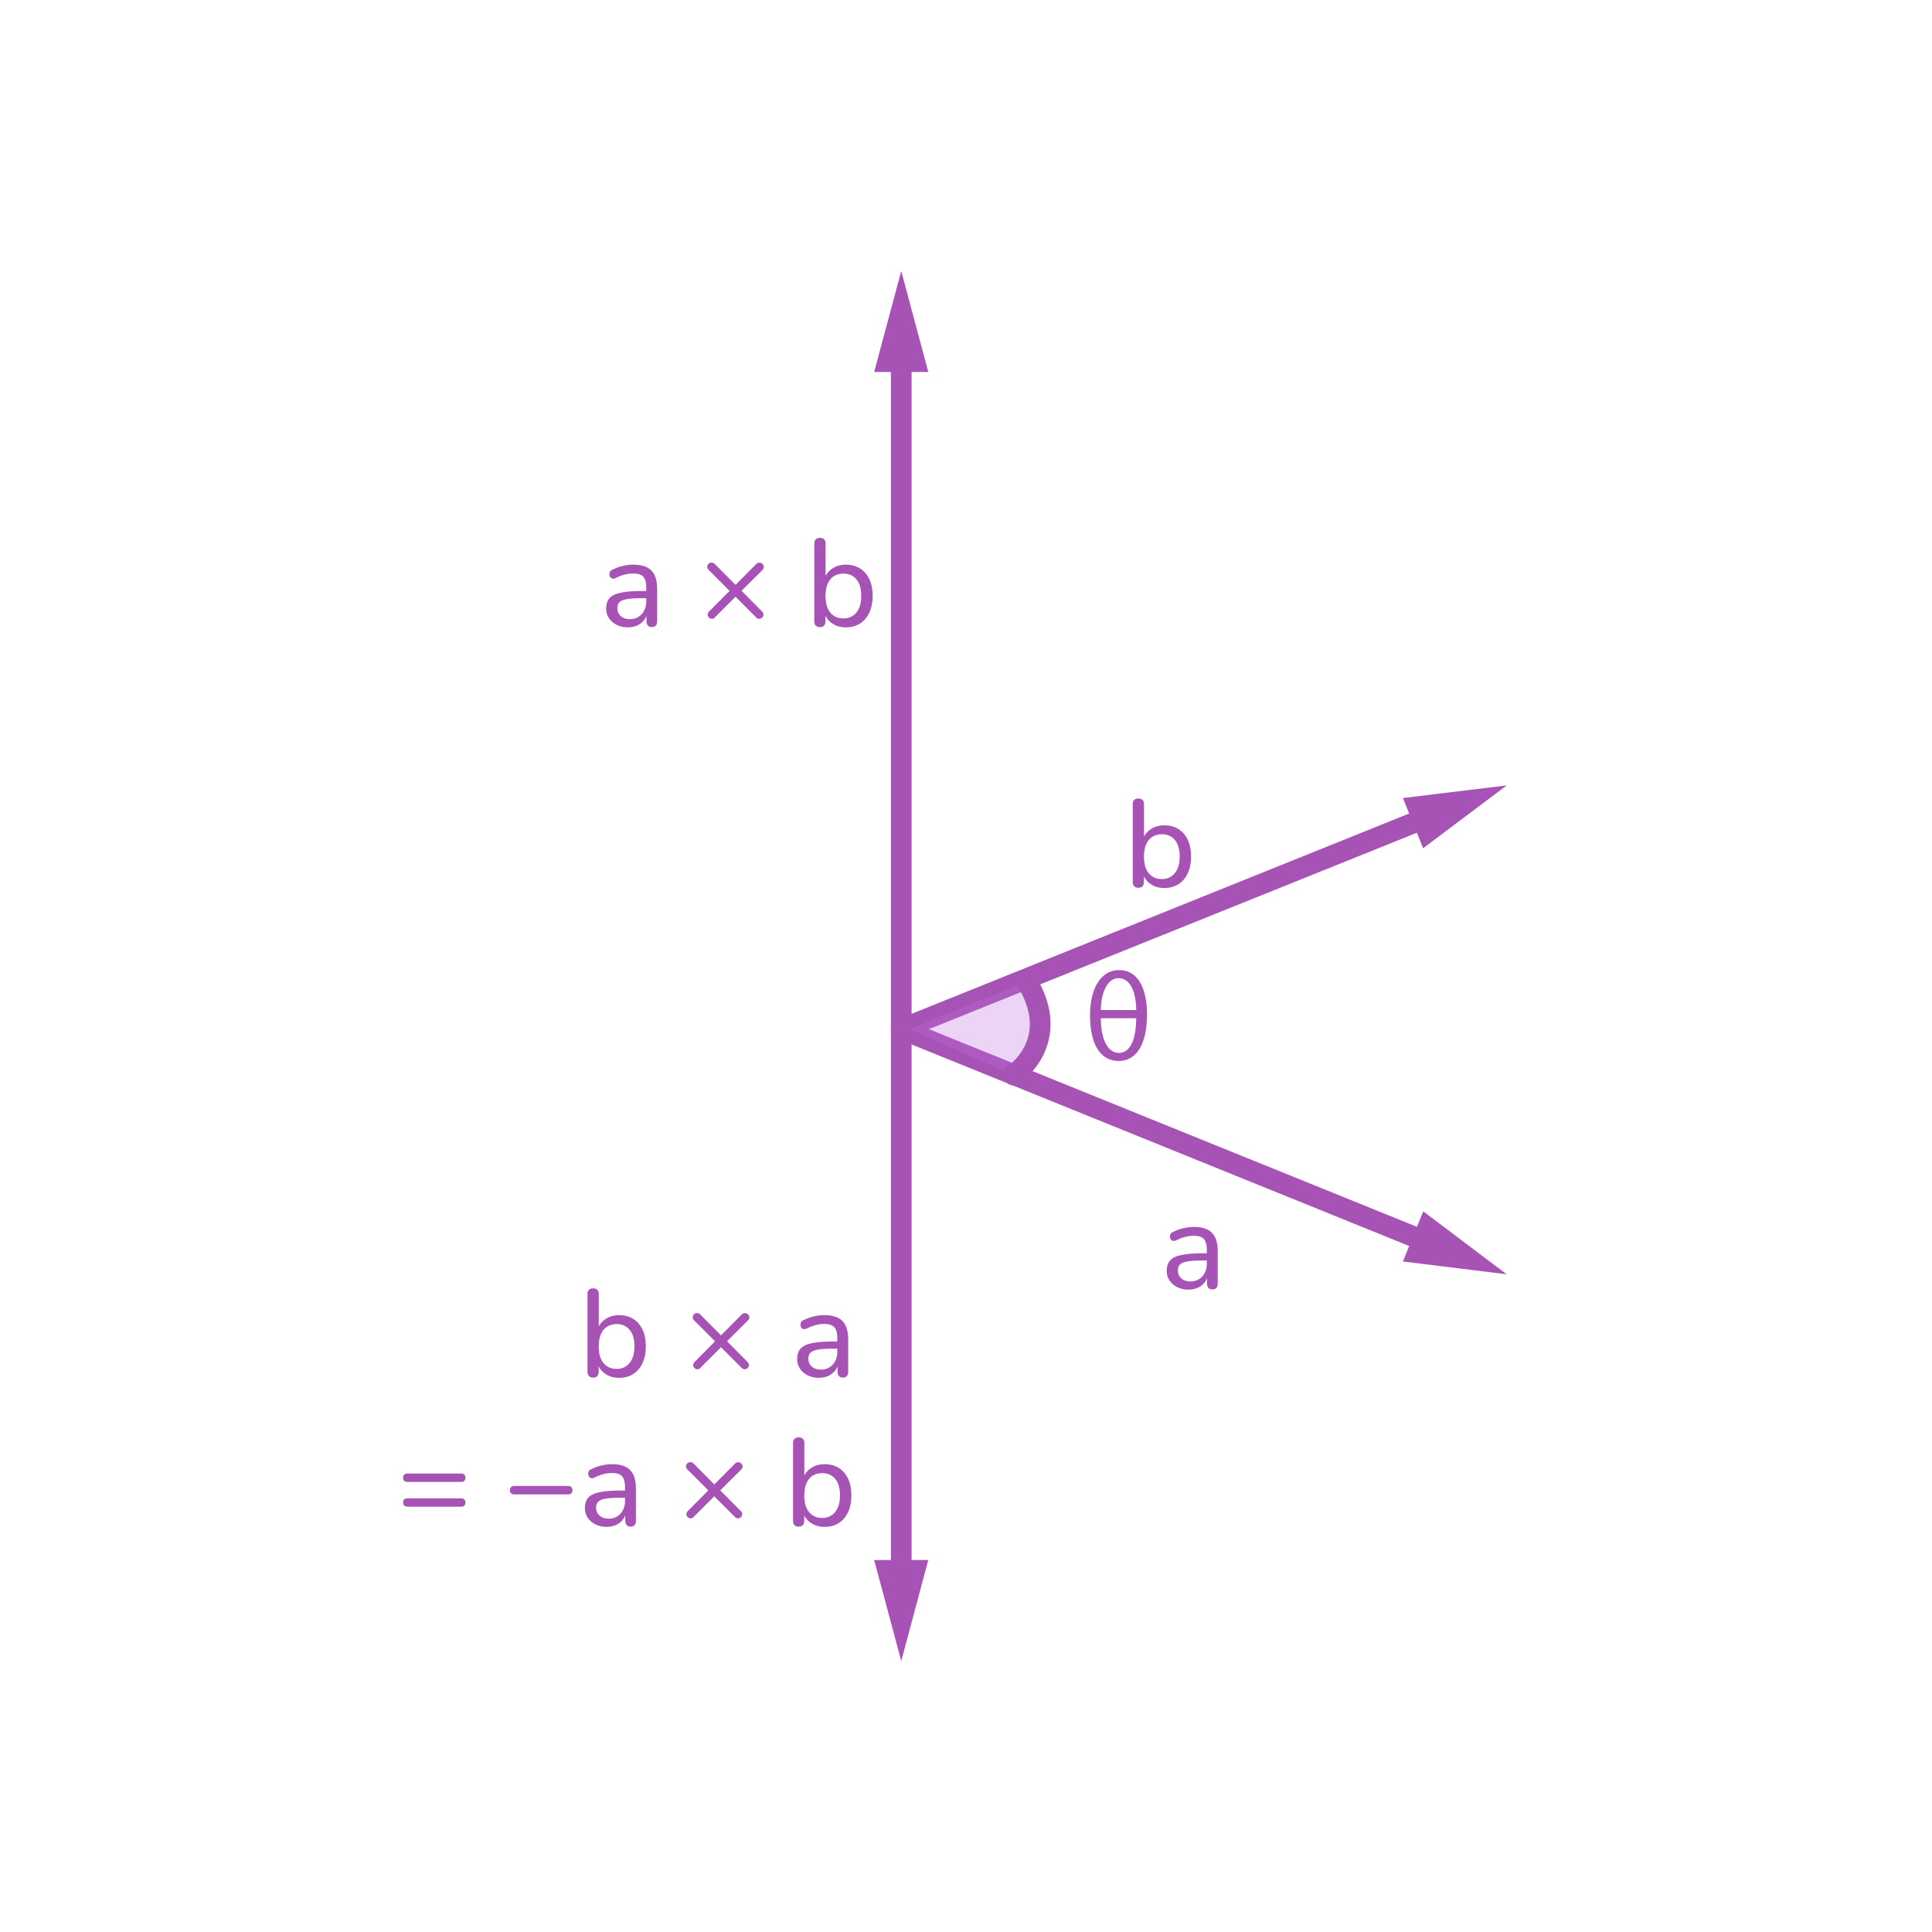
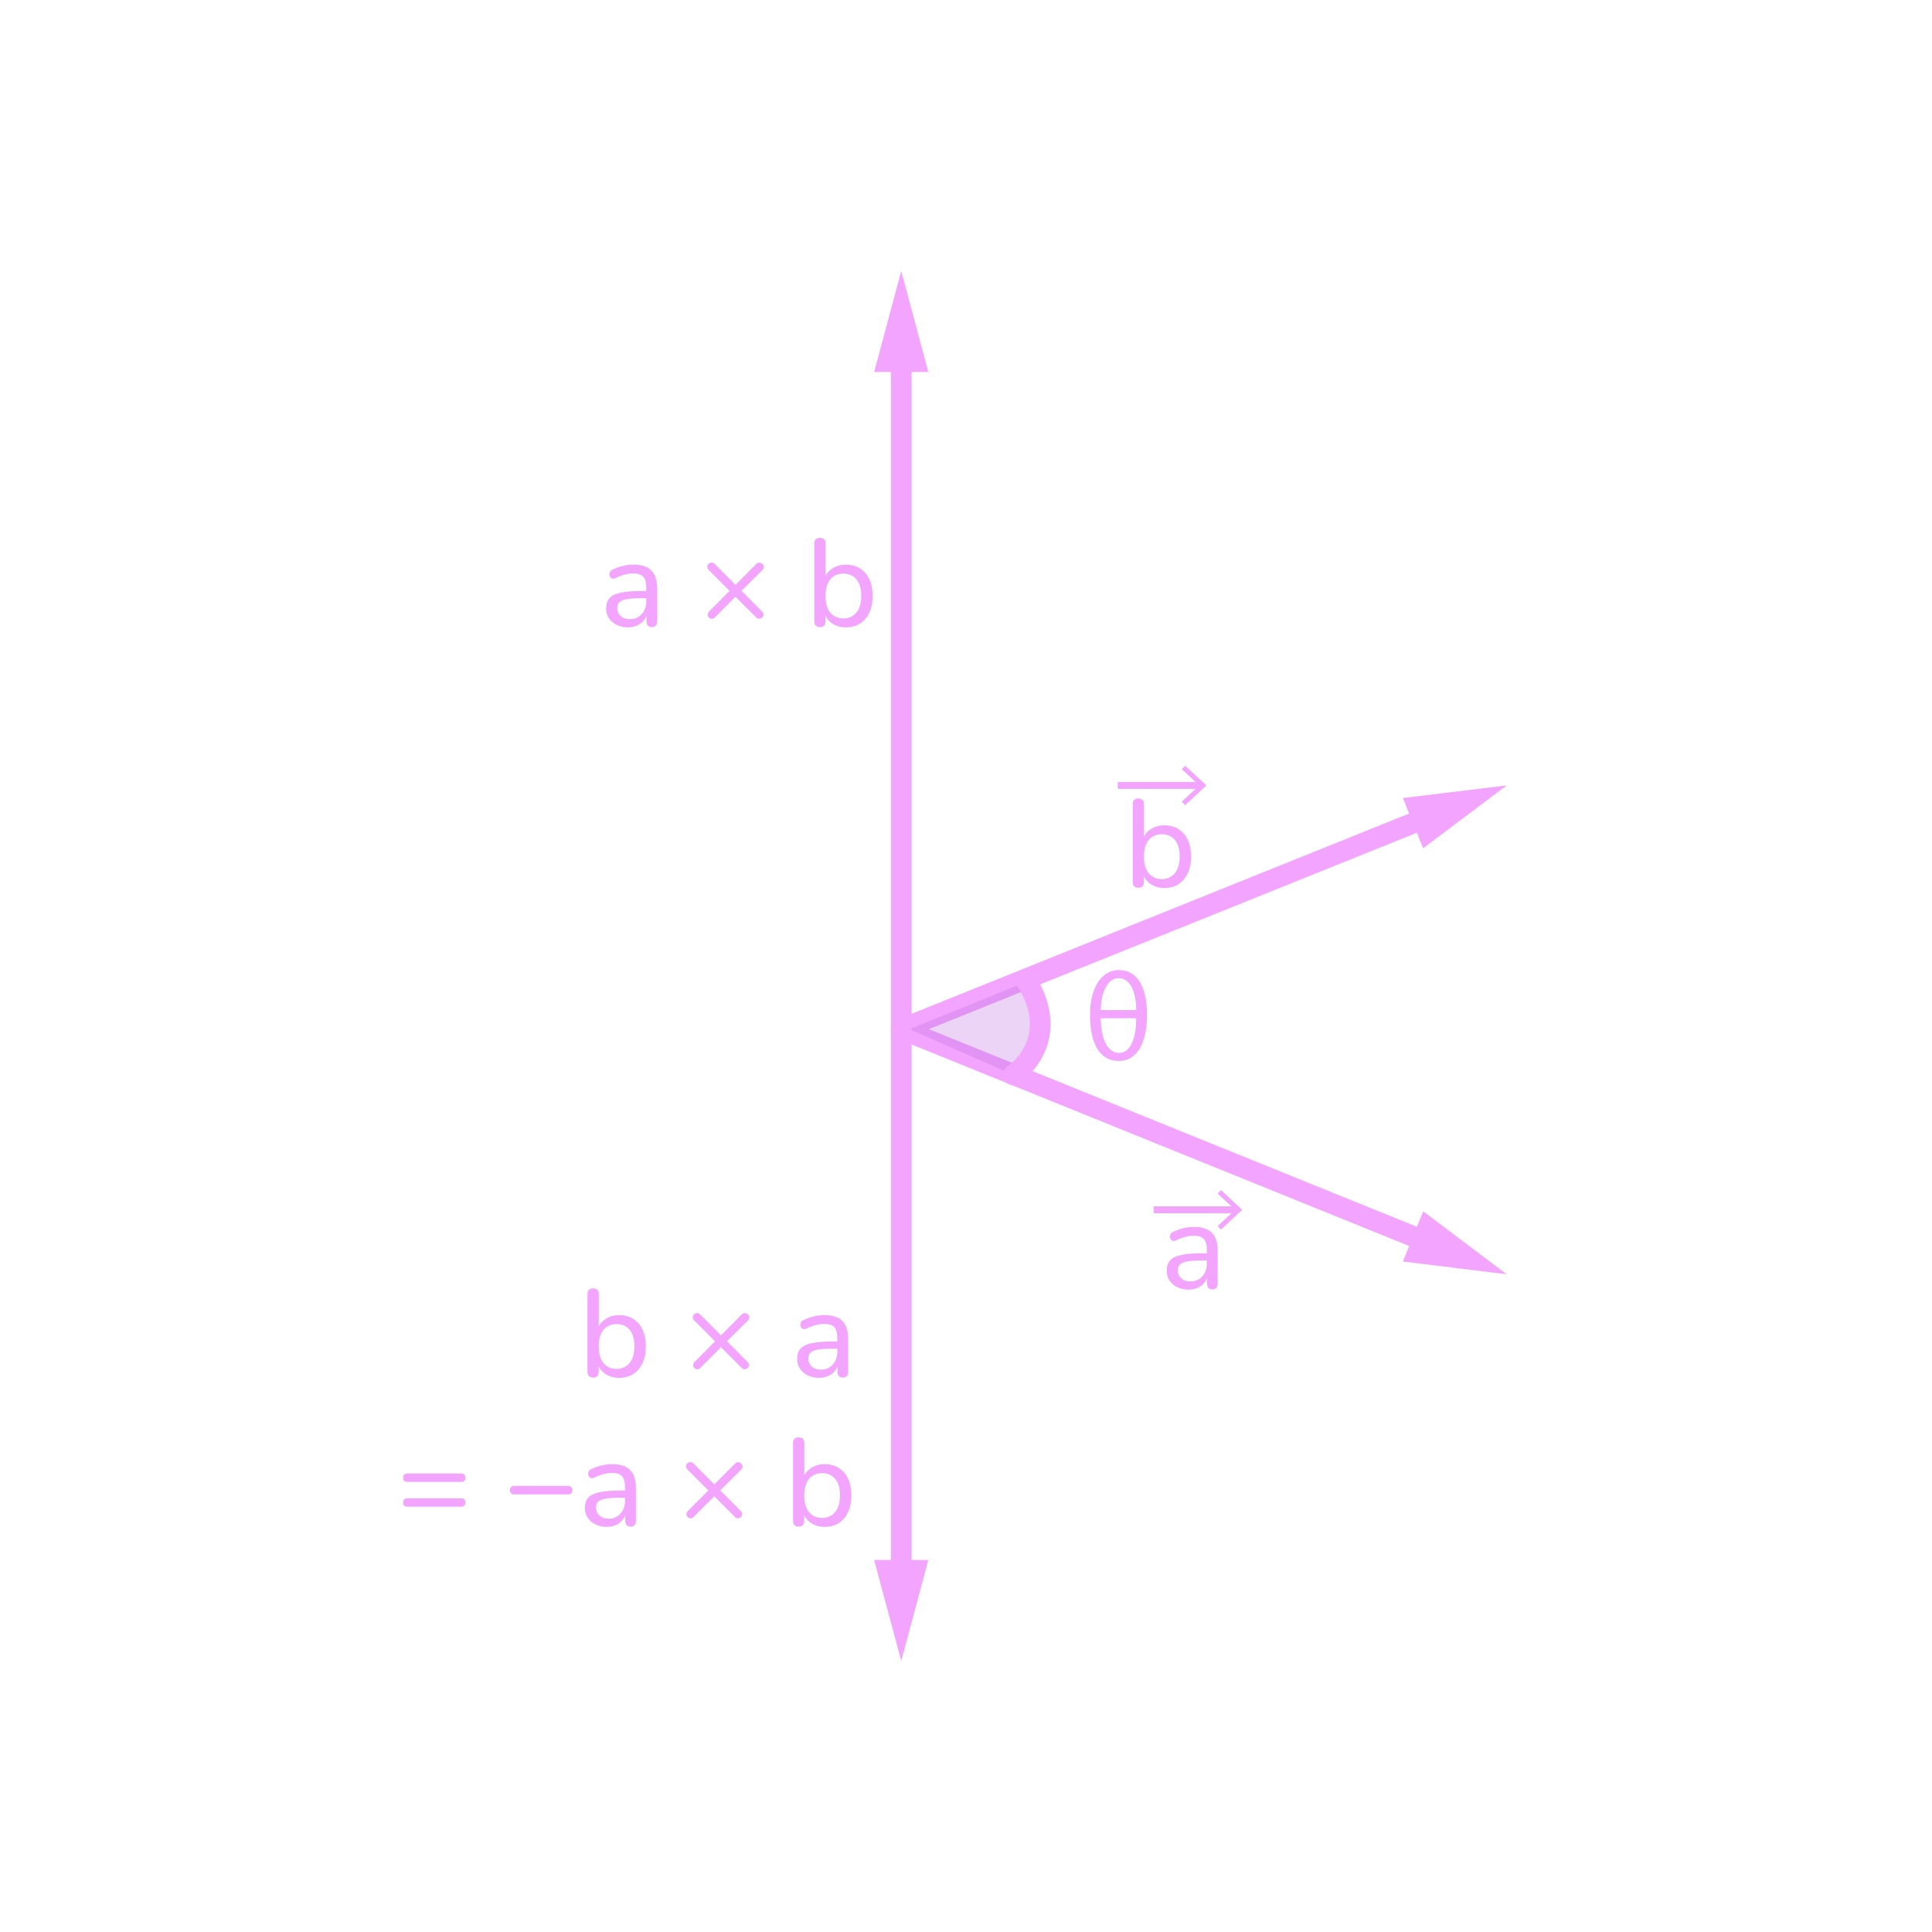
<svg xmlns="http://www.w3.org/2000/svg" id="Design" width="560" height="560" viewBox="0 0 560 560">
  <defs>
    <style>
      .cls-1 {
-         fill: #a753b5;
+         stroke-linecap: round;
+         stroke-width: 6px;
+       }
+ 
+       .cls-1, .cls-2 {
+         fill: none;
+         stroke: #f2a4ff;
+         stroke-miterlimit: 10;
      }

      .cls-2 {
-         fill: none;
-         stroke: #a753b5;
-         stroke-linecap: round;
-         stroke-miterlimit: 10;
-         stroke-width: 6px;
+         stroke-width: 2px;
      }

      .cls-3 {
+         fill: #f2a4ff;
+       }
+ 
+       .cls-4 {
        fill: #bb70de;
        opacity: .3;
      }
    </style>
  </defs>
  <g>
    <g>
      <g>
-         <line class="cls-2" x1="414.55" y1="360.39" x2="261.24" y2="298.3" />
-         <polygon class="cls-1" points="412.53 351.11 436.72 369.36 406.65 365.65 412.53 351.11" />
+         <g>
+           <line class="cls-1" x1="414.55" y1="360.39" x2="261.24" y2="298.3" />
+           <polygon class="cls-3" points="412.53 351.11 436.72 369.36 406.65 365.65 412.53 351.11" />
+         </g>
+         <g>
+           <line class="cls-1" x1="261.23" y1="298.3" x2="414.53" y2="236.59" />
+           <polygon class="cls-3" points="412.5 245.87 436.72 227.66 406.64 231.31 412.5 245.87" />
+         </g>
+         <path class="cls-4" d="M297.65,284.51l-34.03,13.79,30.12,13.28s15.15-11.23,3.91-27.06Z" />
+         <path class="cls-1" d="M293.74,311.58s14.47-9.53,3.91-27.06" />
      </g>
-       <g>
-         <line class="cls-2" x1="261.23" y1="298.3" x2="414.53" y2="236.59" />
-         <polygon class="cls-1" points="412.5 245.87 436.72 227.66 406.64 231.31 412.5 245.87" />
-       </g>
-       <path class="cls-3" d="M297.65,284.51l-34.03,13.79,30.12,13.28s15.15-11.23,3.91-27.06Z" />
-       <path class="cls-2" d="M293.74,311.58s14.47-9.53,3.91-27.06" />
+       <path class="cls-3" d="M315.95,294.14c0-7.34,2.99-12.96,8.42-12.96s8.1,5.22,8.1,12.96-2.63,13.39-8.21,13.39c-5.15,0-8.32-4.5-8.32-13.39Zm13.39-1.37c-.04-5.11-1.66-9.25-5.15-9.25-3.2,0-5.11,4.36-5.11,9.25h10.26Zm-10.26,2.38c0,6.41,2.16,10.04,5.25,10.04,3.38,0,5-4.18,5-10.04h-10.26Z" />
    </g>
-     <path class="cls-1" d="M315.95,294.14c0-7.34,2.99-12.96,8.42-12.96s8.1,5.22,8.1,12.96-2.63,13.39-8.21,13.39c-5.15,0-8.32-4.5-8.32-13.39Zm13.39-1.37c-.04-5.11-1.66-9.25-5.15-9.25-3.2,0-5.11,4.36-5.11,9.25h10.26Zm-10.26,2.38c0,6.41,2.16,10.04,5.25,10.04,3.38,0,5-4.18,5-10.04h-10.26Z" />
+     <g>
+       <line class="cls-1" x1="261.23" y1="457.53" x2="261.23" y2="102.47" />
+       <polygon class="cls-3" points="269.07 452.18 261.23 481.45 253.38 452.18 269.07 452.18" />
+       <polygon class="cls-3" points="269.07 107.82 261.23 78.55 253.38 107.82 269.07 107.82" />
+     </g>
+     <path class="cls-3" d="M337.51,257.4c-1.58,0-2.94-.4-4.07-1.19s-1.88-1.86-2.27-3.2l.4-.54v3.17c0,.55-.14,.97-.41,1.26-.28,.29-.68,.43-1.21,.43s-.9-.14-1.19-.43-.43-.71-.43-1.26v-22.54c0-.55,.14-.97,.43-1.24,.29-.28,.68-.41,1.19-.41s.94,.14,1.22,.41c.29,.28,.43,.69,.43,1.24v10.4h-.4c.38-1.3,1.14-2.33,2.27-3.11,1.13-.78,2.47-1.17,4.03-1.17s2.92,.37,4.09,1.1,2.06,1.78,2.7,3.13c.64,1.36,.95,2.97,.95,4.84s-.32,3.46-.97,4.84c-.65,1.38-1.55,2.44-2.7,3.17-1.15,.73-2.51,1.1-4.07,1.1Zm-.76-2.59c1.03,0,1.94-.25,2.72-.76,.78-.5,1.39-1.24,1.82-2.2,.43-.96,.65-2.15,.65-3.56,0-2.11-.47-3.72-1.4-4.82-.94-1.1-2.2-1.66-3.78-1.66-1.06,0-1.97,.25-2.75,.74-.78,.49-1.38,1.22-1.8,2.18s-.63,2.15-.63,3.56c0,2.11,.47,3.73,1.4,4.84,.94,1.12,2.2,1.67,3.78,1.67Z" />
+     <path class="cls-3" d="M344.51,373.82c-1.2,0-2.29-.24-3.26-.72-.97-.48-1.73-1.13-2.27-1.94-.54-.82-.81-1.73-.81-2.74,0-1.3,.32-2.32,.97-3.06s1.74-1.28,3.28-1.6c1.54-.32,3.6-.49,6.19-.49h1.69v2.09h-1.62c-1.85,0-3.31,.08-4.37,.25s-1.82,.46-2.25,.88-.65,1-.65,1.75c0,.94,.33,1.7,.99,2.3,.66,.6,1.57,.9,2.72,.9,.91,0,1.71-.22,2.41-.67,.7-.44,1.25-1.04,1.66-1.8,.41-.76,.61-1.63,.61-2.61v-4.14c0-1.42-.29-2.44-.86-3.08-.58-.64-1.55-.95-2.92-.95-.79,0-1.61,.11-2.45,.32-.84,.22-1.72,.55-2.63,1.01-.36,.17-.67,.22-.94,.16-.26-.06-.47-.2-.63-.43-.16-.23-.24-.48-.25-.76-.01-.28,.05-.55,.18-.81s.37-.46,.7-.58c1.06-.53,2.11-.91,3.15-1.13,1.04-.23,2.02-.34,2.93-.34,1.56,0,2.84,.25,3.85,.74,1.01,.49,1.76,1.25,2.27,2.27,.5,1.02,.76,2.32,.76,3.91v9.5c0,.55-.13,.97-.4,1.26s-.65,.43-1.15,.43-.86-.14-1.13-.43c-.28-.29-.41-.71-.41-1.26v-2.56h.32c-.19,.89-.55,1.66-1.08,2.3-.53,.65-1.18,1.15-1.96,1.49-.78,.35-1.66,.52-2.65,.52Z" />
+     <g>
+       <path class="cls-3" d="M182.03,181.85c-1.2,0-2.29-.24-3.26-.72-.97-.48-1.73-1.13-2.27-1.94-.54-.82-.81-1.73-.81-2.74,0-1.3,.32-2.32,.97-3.06s1.74-1.28,3.28-1.6c1.54-.32,3.6-.49,6.19-.49h1.69v2.09h-1.62c-1.85,0-3.31,.08-4.37,.25s-1.82,.46-2.25,.88-.65,1-.65,1.75c0,.94,.33,1.7,.99,2.3,.66,.6,1.57,.9,2.72,.9,.91,0,1.71-.22,2.41-.67,.7-.44,1.25-1.04,1.66-1.8,.41-.76,.61-1.63,.61-2.61v-4.14c0-1.42-.29-2.44-.86-3.08-.58-.64-1.55-.95-2.92-.95-.79,0-1.61,.11-2.45,.32-.84,.22-1.72,.55-2.63,1.01-.36,.17-.67,.22-.94,.16-.26-.06-.47-.2-.63-.43-.16-.23-.24-.48-.25-.76-.01-.28,.05-.55,.18-.81s.37-.46,.7-.58c1.06-.53,2.11-.91,3.15-1.13,1.04-.23,2.02-.34,2.93-.34,1.56,0,2.84,.25,3.85,.74,1.01,.49,1.76,1.25,2.27,2.27,.5,1.02,.76,2.32,.76,3.91v9.5c0,.55-.13,.97-.4,1.26s-.65,.43-1.15,.43-.86-.14-1.13-.43c-.28-.29-.41-.71-.41-1.26v-2.56h.32c-.19,.89-.55,1.66-1.08,2.3-.53,.65-1.18,1.15-1.96,1.49-.78,.35-1.66,.52-2.65,.52Z" />
+       <path class="cls-3" d="M207.23,178.97c-.29,.29-.59,.42-.92,.4-.32-.02-.6-.15-.83-.38-.23-.23-.35-.5-.36-.83s.13-.63,.41-.92l5.94-5.98-6.05-6.05c-.24-.24-.38-.49-.41-.76-.04-.26,0-.5,.12-.72,.12-.22,.29-.39,.52-.52s.47-.18,.74-.14c.26,.04,.53,.17,.79,.41l6.01,6.05,6.01-6.05c.31-.29,.63-.42,.96-.4,.32,.02,.61,.15,.85,.38,.24,.23,.37,.5,.4,.81,.02,.31-.12,.64-.43,.97l-6.05,6.01,5.94,5.98c.24,.24,.38,.49,.41,.76,.04,.26,0,.5-.13,.72-.12,.22-.29,.38-.5,.5s-.46,.17-.72,.14c-.26-.02-.52-.16-.76-.4l-5.98-5.98-5.98,5.98Z" />
+       <path class="cls-3" d="M245.21,181.85c-1.58,0-2.94-.4-4.07-1.19-1.13-.79-1.88-1.86-2.27-3.2l.4-.54v3.17c0,.55-.14,.97-.41,1.26-.28,.29-.68,.43-1.21,.43s-.9-.14-1.19-.43c-.29-.29-.43-.71-.43-1.26v-22.54c0-.55,.14-.97,.43-1.24,.29-.28,.68-.41,1.19-.41s.94,.14,1.22,.41c.29,.28,.43,.69,.43,1.24v10.4h-.4c.38-1.3,1.14-2.33,2.27-3.11,1.13-.78,2.47-1.17,4.03-1.17s2.92,.37,4.09,1.1c1.16,.73,2.06,1.78,2.7,3.13,.64,1.36,.95,2.97,.95,4.84s-.32,3.46-.97,4.84c-.65,1.38-1.55,2.44-2.7,3.17-1.15,.73-2.51,1.1-4.07,1.1Zm-.76-2.59c1.03,0,1.94-.25,2.72-.76,.78-.5,1.39-1.24,1.82-2.2s.65-2.15,.65-3.56c0-2.11-.47-3.72-1.4-4.82-.94-1.1-2.2-1.66-3.78-1.66-1.06,0-1.97,.25-2.75,.74-.78,.49-1.38,1.22-1.8,2.18s-.63,2.15-.63,3.56c0,2.11,.47,3.73,1.4,4.84,.94,1.12,2.2,1.67,3.78,1.67Z" />
+     </g>
+     <g>
+       <path class="cls-3" d="M179.47,399.38c-1.58,0-2.94-.4-4.07-1.19s-1.88-1.86-2.27-3.2l.4-.54v3.17c0,.55-.14,.97-.41,1.26-.28,.29-.68,.43-1.21,.43s-.9-.14-1.19-.43c-.29-.29-.43-.71-.43-1.26v-22.54c0-.55,.14-.97,.43-1.24,.29-.28,.68-.41,1.19-.41s.94,.14,1.22,.41c.29,.28,.43,.69,.43,1.24v10.4h-.4c.38-1.3,1.14-2.33,2.27-3.11,1.13-.78,2.47-1.17,4.03-1.17s2.92,.37,4.09,1.1,2.06,1.78,2.7,3.13c.63,1.36,.95,2.97,.95,4.84s-.32,3.46-.97,4.84c-.65,1.38-1.55,2.44-2.7,3.17-1.15,.73-2.51,1.1-4.07,1.1Zm-.76-2.59c1.03,0,1.94-.25,2.72-.76,.78-.5,1.38-1.24,1.82-2.2s.65-2.15,.65-3.56c0-2.11-.47-3.72-1.4-4.82-.94-1.1-2.2-1.66-3.78-1.66-1.06,0-1.97,.25-2.75,.74-.78,.49-1.38,1.22-1.8,2.18-.42,.96-.63,2.15-.63,3.56,0,2.11,.47,3.73,1.4,4.84,.94,1.12,2.2,1.67,3.78,1.67Z" />
+       <path class="cls-3" d="M203.02,396.5c-.29,.29-.59,.42-.92,.4-.32-.02-.6-.15-.83-.38-.23-.23-.35-.5-.36-.83s.13-.63,.41-.92l5.94-5.98-6.05-6.05c-.24-.24-.38-.49-.41-.76-.04-.26,0-.5,.12-.72,.12-.22,.29-.39,.52-.52s.47-.18,.74-.14c.26,.04,.53,.17,.79,.41l6.01,6.05,6.01-6.05c.31-.29,.63-.42,.96-.4,.32,.02,.61,.15,.85,.38,.24,.23,.37,.5,.4,.81,.02,.31-.12,.64-.43,.97l-6.05,6.01,5.94,5.98c.24,.24,.38,.49,.41,.76,.04,.26,0,.5-.13,.72-.12,.22-.29,.38-.5,.5s-.46,.17-.72,.14c-.26-.02-.52-.16-.76-.4l-5.98-5.98-5.98,5.98Z" />
+       <path class="cls-3" d="M237.4,399.38c-1.2,0-2.29-.24-3.26-.72-.97-.48-1.73-1.13-2.27-1.94-.54-.82-.81-1.73-.81-2.74,0-1.3,.32-2.32,.97-3.06s1.74-1.28,3.28-1.6c1.54-.32,3.6-.49,6.19-.49h1.69v2.09h-1.62c-1.85,0-3.31,.08-4.37,.25s-1.82,.46-2.25,.88-.65,1-.65,1.75c0,.94,.33,1.7,.99,2.3,.66,.6,1.57,.9,2.72,.9,.91,0,1.71-.22,2.41-.67,.7-.44,1.25-1.04,1.66-1.8,.41-.76,.61-1.63,.61-2.61v-4.14c0-1.42-.29-2.44-.86-3.08-.58-.64-1.55-.95-2.92-.95-.79,0-1.61,.11-2.45,.32-.84,.22-1.72,.55-2.63,1.01-.36,.17-.67,.22-.94,.16-.26-.06-.47-.2-.63-.43-.16-.23-.24-.48-.25-.76-.01-.28,.05-.55,.18-.81s.37-.46,.7-.58c1.06-.53,2.11-.91,3.15-1.13,1.04-.23,2.02-.34,2.93-.34,1.56,0,2.84,.25,3.85,.74,1.01,.49,1.76,1.25,2.27,2.27,.5,1.02,.76,2.32,.76,3.91v9.5c0,.55-.13,.97-.4,1.26s-.65,.43-1.15,.43-.86-.14-1.13-.43c-.28-.29-.41-.71-.41-1.26v-2.56h.32c-.19,.89-.55,1.66-1.08,2.3-.53,.65-1.18,1.15-1.96,1.49-.78,.35-1.66,.52-2.65,.52Z" />
+       <path class="cls-3" d="M118.1,429.55c-.41,0-.72-.11-.94-.32-.22-.22-.32-.52-.32-.9s.11-.68,.32-.9c.22-.22,.53-.32,.94-.32h15.55c.41,0,.72,.11,.94,.32,.22,.22,.32,.52,.32,.9s-.11,.68-.32,.9c-.22,.22-.53,.32-.94,.32h-15.55Zm0,7.16c-.41,0-.72-.11-.94-.32-.22-.22-.32-.52-.32-.9s.11-.68,.32-.88c.22-.2,.53-.31,.94-.31h15.55c.41,0,.72,.1,.94,.31,.22,.2,.32,.5,.32,.88,0,.41-.11,.71-.32,.92-.22,.2-.53,.31-.94,.31h-15.55Z" />
+       <path class="cls-3" d="M149.05,433.15c-.38,0-.69-.11-.92-.32-.23-.22-.34-.52-.34-.9s.11-.68,.34-.9c.23-.22,.54-.32,.92-.32h15.62c.41,0,.72,.11,.94,.32s.32,.52,.32,.9-.11,.68-.32,.9-.53,.32-.94,.32h-15.62Z" />
+       <path class="cls-3" d="M175.87,442.58c-1.2,0-2.29-.24-3.26-.72-.97-.48-1.73-1.13-2.27-1.94-.54-.82-.81-1.73-.81-2.74,0-1.3,.32-2.32,.97-3.06,.65-.74,1.74-1.28,3.28-1.6,1.54-.32,3.6-.49,6.19-.49h1.69v2.09h-1.62c-1.85,0-3.31,.08-4.37,.25s-1.82,.46-2.25,.88c-.43,.42-.65,1-.65,1.75,0,.94,.33,1.7,.99,2.3,.66,.6,1.57,.9,2.72,.9,.91,0,1.72-.22,2.41-.67,.7-.44,1.25-1.04,1.66-1.8,.41-.76,.61-1.63,.61-2.61v-4.14c0-1.42-.29-2.44-.86-3.08s-1.55-.95-2.92-.95c-.79,0-1.61,.11-2.45,.32-.84,.22-1.72,.55-2.63,1.01-.36,.17-.67,.22-.94,.16s-.47-.2-.63-.43c-.16-.23-.24-.48-.25-.76-.01-.28,.05-.55,.18-.81s.37-.46,.7-.58c1.06-.53,2.11-.91,3.15-1.13,1.04-.23,2.02-.34,2.93-.34,1.56,0,2.84,.25,3.85,.74,1.01,.49,1.76,1.25,2.27,2.27,.5,1.02,.76,2.32,.76,3.91v9.5c0,.55-.13,.97-.4,1.26-.26,.29-.65,.43-1.15,.43s-.86-.14-1.13-.43c-.28-.29-.41-.71-.41-1.26v-2.56h.32c-.19,.89-.55,1.66-1.08,2.3-.53,.65-1.18,1.15-1.96,1.49-.78,.35-1.66,.52-2.65,.52Z" />
+       <path class="cls-3" d="M201.07,439.71c-.29,.29-.59,.42-.92,.4-.32-.02-.6-.15-.83-.38-.23-.23-.35-.5-.36-.83s.13-.63,.41-.92l5.94-5.98-6.05-6.05c-.24-.24-.38-.49-.41-.76-.04-.26,0-.5,.13-.72,.12-.22,.29-.39,.52-.52s.47-.18,.74-.14c.26,.04,.53,.17,.79,.41l6.01,6.05,6.01-6.05c.31-.29,.63-.42,.95-.4,.32,.02,.61,.15,.85,.38s.37,.5,.4,.81c.02,.31-.12,.64-.43,.97l-6.05,6.01,5.94,5.98c.24,.24,.38,.49,.41,.76,.04,.26,0,.5-.13,.72-.12,.22-.29,.38-.5,.5s-.46,.17-.72,.14c-.26-.02-.52-.16-.76-.4l-5.98-5.98-5.98,5.98Z" />
+       <path class="cls-3" d="M239.05,442.58c-1.58,0-2.94-.4-4.07-1.19-1.13-.79-1.88-1.86-2.27-3.2l.4-.54v3.17c0,.55-.14,.97-.41,1.26s-.68,.43-1.21,.43-.9-.14-1.19-.43-.43-.71-.43-1.26v-22.54c0-.55,.14-.97,.43-1.24,.29-.28,.68-.41,1.19-.41s.94,.14,1.22,.41c.29,.28,.43,.69,.43,1.24v10.4h-.4c.38-1.3,1.14-2.33,2.27-3.11,1.13-.78,2.47-1.17,4.03-1.17s2.92,.37,4.09,1.1c1.16,.73,2.06,1.78,2.7,3.13,.63,1.36,.95,2.97,.95,4.84s-.32,3.46-.97,4.84c-.65,1.38-1.55,2.44-2.7,3.17-1.15,.73-2.51,1.1-4.07,1.1Zm-.76-2.59c1.03,0,1.94-.25,2.72-.76,.78-.5,1.39-1.24,1.82-2.2,.43-.96,.65-2.15,.65-3.56,0-2.11-.47-3.72-1.4-4.82-.94-1.1-2.2-1.66-3.78-1.66-1.06,0-1.97,.25-2.75,.74-.78,.49-1.38,1.22-1.8,2.18-.42,.96-.63,2.15-.63,3.56,0,2.11,.47,3.73,1.4,4.84,.94,1.12,2.2,1.67,3.78,1.67Z" />
+     </g>
  </g>
  <g>
-     <line class="cls-2" x1="261.23" y1="457.53" x2="261.23" y2="102.47" />
-     <polygon class="cls-1" points="269.07 452.18 261.23 481.45 253.38 452.18 269.07 452.18" />
-     <polygon class="cls-1" points="269.07 107.82 261.23 78.55 253.38 107.82 269.07 107.82" />
-   </g>
-   <path class="cls-1" d="M337.51,257.4c-1.58,0-2.94-.4-4.07-1.19s-1.88-1.86-2.27-3.2l.4-.54v3.17c0,.55-.14,.97-.41,1.26-.28,.29-.68,.43-1.21,.43s-.9-.14-1.19-.43-.43-.71-.43-1.26v-22.54c0-.55,.14-.97,.43-1.24,.29-.28,.68-.41,1.19-.41s.94,.14,1.22,.41c.29,.28,.43,.69,.43,1.24v10.4h-.4c.38-1.3,1.14-2.33,2.27-3.11,1.13-.78,2.47-1.17,4.03-1.17s2.92,.37,4.09,1.1,2.06,1.78,2.7,3.13c.64,1.36,.95,2.97,.95,4.84s-.32,3.46-.97,4.84c-.65,1.38-1.55,2.44-2.7,3.17-1.15,.73-2.51,1.1-4.07,1.1Zm-.76-2.59c1.03,0,1.94-.25,2.72-.76,.78-.5,1.39-1.24,1.82-2.2,.43-.96,.65-2.15,.65-3.56,0-2.11-.47-3.72-1.4-4.82-.94-1.1-2.2-1.66-3.78-1.66-1.06,0-1.97,.25-2.75,.74-.78,.49-1.38,1.22-1.8,2.18s-.63,2.15-.63,3.56c0,2.11,.47,3.73,1.4,4.84,.94,1.12,2.2,1.67,3.78,1.67Z" />
-   <path class="cls-1" d="M344.51,373.82c-1.2,0-2.29-.24-3.26-.72-.97-.48-1.73-1.13-2.27-1.94-.54-.82-.81-1.73-.81-2.74,0-1.3,.32-2.32,.97-3.06s1.74-1.28,3.28-1.6c1.54-.32,3.6-.49,6.19-.49h1.69v2.09h-1.62c-1.85,0-3.31,.08-4.37,.25s-1.82,.46-2.25,.88-.65,1-.65,1.75c0,.94,.33,1.7,.99,2.3,.66,.6,1.57,.9,2.72,.9,.91,0,1.71-.22,2.41-.67,.7-.44,1.25-1.04,1.66-1.8,.41-.76,.61-1.63,.61-2.61v-4.14c0-1.42-.29-2.44-.86-3.08-.58-.64-1.55-.95-2.92-.95-.79,0-1.61,.11-2.45,.32-.84,.22-1.72,.55-2.63,1.01-.36,.17-.67,.22-.94,.16-.26-.06-.47-.2-.63-.43-.16-.23-.24-.48-.25-.76-.01-.28,.05-.55,.18-.81s.37-.46,.7-.58c1.06-.53,2.11-.91,3.15-1.13,1.04-.23,2.02-.34,2.93-.34,1.56,0,2.84,.25,3.85,.74,1.01,.49,1.76,1.25,2.27,2.27,.5,1.02,.76,2.32,.76,3.91v9.5c0,.55-.13,.97-.4,1.26s-.65,.43-1.15,.43-.86-.14-1.13-.43c-.28-.29-.41-.71-.41-1.26v-2.56h.32c-.19,.89-.55,1.66-1.08,2.3-.53,.65-1.18,1.15-1.96,1.49-.78,.35-1.66,.52-2.65,.52Z" />
-   <g>
-     <path class="cls-1" d="M182.03,181.85c-1.2,0-2.29-.24-3.26-.72-.97-.48-1.73-1.13-2.27-1.94-.54-.82-.81-1.73-.81-2.74,0-1.3,.32-2.32,.97-3.06s1.74-1.28,3.28-1.6c1.54-.32,3.6-.49,6.19-.49h1.69v2.09h-1.62c-1.85,0-3.31,.08-4.37,.25s-1.82,.46-2.25,.88-.65,1-.65,1.75c0,.94,.33,1.7,.99,2.3,.66,.6,1.57,.9,2.72,.9,.91,0,1.71-.22,2.41-.67,.7-.44,1.25-1.04,1.66-1.8,.41-.76,.61-1.63,.61-2.61v-4.14c0-1.42-.29-2.44-.86-3.08-.58-.64-1.55-.95-2.92-.95-.79,0-1.61,.11-2.45,.32-.84,.22-1.72,.55-2.63,1.01-.36,.17-.67,.22-.94,.16-.26-.06-.47-.2-.63-.43-.16-.23-.24-.48-.25-.76-.01-.28,.05-.55,.18-.81s.37-.46,.7-.58c1.06-.53,2.11-.91,3.15-1.13,1.04-.23,2.02-.34,2.93-.34,1.56,0,2.84,.25,3.85,.74,1.01,.49,1.76,1.25,2.27,2.27,.5,1.02,.76,2.32,.76,3.91v9.5c0,.55-.13,.97-.4,1.26s-.65,.43-1.15,.43-.86-.14-1.13-.43c-.28-.29-.41-.71-.41-1.26v-2.56h.32c-.19,.89-.55,1.66-1.08,2.3-.53,.65-1.18,1.15-1.96,1.49-.78,.35-1.66,.52-2.65,.52Z" />
-     <path class="cls-1" d="M207.23,178.97c-.29,.29-.59,.42-.92,.4-.32-.02-.6-.15-.83-.38-.23-.23-.35-.5-.36-.83s.13-.63,.41-.92l5.94-5.98-6.05-6.05c-.24-.24-.38-.49-.41-.76-.04-.26,0-.5,.12-.72,.12-.22,.29-.39,.52-.52s.47-.18,.74-.14c.26,.04,.53,.17,.79,.41l6.01,6.05,6.01-6.05c.31-.29,.63-.42,.96-.4,.32,.02,.61,.15,.85,.38,.24,.23,.37,.5,.4,.81,.02,.31-.12,.64-.43,.97l-6.05,6.01,5.94,5.98c.24,.24,.38,.49,.41,.76,.04,.26,0,.5-.13,.72-.12,.22-.29,.38-.5,.5s-.46,.17-.72,.14c-.26-.02-.52-.16-.76-.4l-5.98-5.98-5.98,5.98Z" />
-     <path class="cls-1" d="M245.21,181.85c-1.58,0-2.94-.4-4.07-1.19-1.13-.79-1.88-1.86-2.27-3.2l.4-.54v3.17c0,.55-.14,.97-.41,1.26-.28,.29-.68,.43-1.21,.43s-.9-.14-1.19-.43c-.29-.29-.43-.71-.43-1.26v-22.54c0-.55,.14-.97,.43-1.24,.29-.28,.68-.41,1.19-.41s.94,.14,1.22,.41c.29,.28,.43,.69,.43,1.24v10.4h-.4c.38-1.3,1.14-2.33,2.27-3.11,1.13-.78,2.47-1.17,4.03-1.17s2.92,.37,4.09,1.1c1.16,.73,2.06,1.78,2.7,3.13,.64,1.36,.95,2.97,.95,4.84s-.32,3.46-.97,4.84c-.65,1.38-1.55,2.44-2.7,3.17-1.15,.73-2.51,1.1-4.07,1.1Zm-.76-2.59c1.03,0,1.94-.25,2.72-.76,.78-.5,1.39-1.24,1.82-2.2s.65-2.15,.65-3.56c0-2.11-.47-3.72-1.4-4.82-.94-1.1-2.2-1.66-3.78-1.66-1.06,0-1.97,.25-2.75,.74-.78,.49-1.38,1.22-1.8,2.18s-.63,2.15-.63,3.56c0,2.11,.47,3.73,1.4,4.84,.94,1.12,2.2,1.67,3.78,1.67Z" />
+     <line class="cls-2" x1="348.16" y1="227.66" x2="324" y2="227.66" />
+     <polygon class="cls-3" points="343.52 221.94 342.56 222.96 347.62 227.66 342.56 232.36 343.52 233.39 349.68 227.66 343.52 221.94" />
  </g>
  <g>
-     <path class="cls-1" d="M179.47,399.38c-1.58,0-2.94-.4-4.07-1.19s-1.88-1.86-2.27-3.2l.4-.54v3.17c0,.55-.14,.97-.41,1.26-.28,.29-.68,.43-1.21,.43s-.9-.14-1.19-.43c-.29-.29-.43-.71-.43-1.26v-22.54c0-.55,.14-.97,.43-1.24,.29-.28,.68-.41,1.19-.41s.94,.14,1.22,.41c.29,.28,.43,.69,.43,1.24v10.4h-.4c.38-1.3,1.14-2.33,2.27-3.11,1.13-.78,2.47-1.17,4.03-1.17s2.92,.37,4.09,1.1,2.06,1.78,2.7,3.13c.63,1.36,.95,2.97,.95,4.84s-.32,3.46-.97,4.84c-.65,1.38-1.55,2.44-2.7,3.17-1.15,.73-2.51,1.1-4.07,1.1Zm-.76-2.59c1.03,0,1.94-.25,2.72-.76,.78-.5,1.38-1.24,1.82-2.2s.65-2.15,.65-3.56c0-2.11-.47-3.72-1.4-4.82-.94-1.1-2.2-1.66-3.78-1.66-1.06,0-1.97,.25-2.75,.74-.78,.49-1.38,1.22-1.8,2.18-.42,.96-.63,2.15-.63,3.56,0,2.11,.47,3.73,1.4,4.84,.94,1.12,2.2,1.67,3.78,1.67Z" />
-     <path class="cls-1" d="M203.02,396.5c-.29,.29-.59,.42-.92,.4-.32-.02-.6-.15-.83-.38-.23-.23-.35-.5-.36-.83s.13-.63,.41-.92l5.94-5.98-6.05-6.05c-.24-.24-.38-.49-.41-.76-.04-.26,0-.5,.12-.72,.12-.22,.29-.39,.52-.52s.47-.18,.74-.14c.26,.04,.53,.17,.79,.41l6.01,6.05,6.01-6.05c.31-.29,.63-.42,.96-.4,.32,.02,.61,.15,.85,.38,.24,.23,.37,.5,.4,.81,.02,.31-.12,.64-.43,.97l-6.05,6.01,5.94,5.98c.24,.24,.38,.49,.41,.76,.04,.26,0,.5-.13,.72-.12,.22-.29,.38-.5,.5s-.46,.17-.72,.14c-.26-.02-.52-.16-.76-.4l-5.98-5.98-5.98,5.98Z" />
-     <path class="cls-1" d="M237.4,399.38c-1.2,0-2.29-.24-3.26-.72-.97-.48-1.73-1.13-2.27-1.94-.54-.82-.81-1.73-.81-2.74,0-1.3,.32-2.32,.97-3.06s1.74-1.28,3.28-1.6c1.54-.32,3.6-.49,6.19-.49h1.69v2.09h-1.62c-1.85,0-3.31,.08-4.37,.25s-1.82,.46-2.25,.88-.65,1-.65,1.75c0,.94,.33,1.7,.99,2.3,.66,.6,1.57,.9,2.72,.9,.91,0,1.71-.22,2.41-.67,.7-.44,1.25-1.04,1.66-1.8,.41-.76,.61-1.63,.61-2.61v-4.14c0-1.42-.29-2.44-.86-3.08-.58-.64-1.55-.95-2.92-.95-.79,0-1.61,.11-2.45,.32-.84,.22-1.72,.55-2.63,1.01-.36,.17-.67,.22-.94,.16-.26-.06-.47-.2-.63-.43-.16-.23-.24-.48-.25-.76-.01-.28,.05-.55,.18-.81s.37-.46,.7-.58c1.06-.53,2.11-.91,3.15-1.13,1.04-.23,2.02-.34,2.93-.34,1.56,0,2.84,.25,3.85,.74,1.01,.49,1.76,1.25,2.27,2.27,.5,1.02,.76,2.32,.76,3.91v9.5c0,.55-.13,.97-.4,1.26s-.65,.43-1.15,.43-.86-.14-1.13-.43c-.28-.29-.41-.71-.41-1.26v-2.56h.32c-.19,.89-.55,1.66-1.08,2.3-.53,.65-1.18,1.15-1.96,1.49-.78,.35-1.66,.52-2.65,.52Z" />
-     <path class="cls-1" d="M118.1,429.55c-.41,0-.72-.11-.94-.32-.22-.22-.32-.52-.32-.9s.11-.68,.32-.9c.22-.22,.53-.32,.94-.32h15.55c.41,0,.72,.11,.94,.32,.22,.22,.32,.52,.32,.9s-.11,.68-.32,.9c-.22,.22-.53,.32-.94,.32h-15.55Zm0,7.16c-.41,0-.72-.11-.94-.32-.22-.22-.32-.52-.32-.9s.11-.68,.32-.88c.22-.2,.53-.31,.94-.31h15.55c.41,0,.72,.1,.94,.31,.22,.2,.32,.5,.32,.88,0,.41-.11,.71-.32,.92-.22,.2-.53,.31-.94,.31h-15.55Z" />
-     <path class="cls-1" d="M149.05,433.15c-.38,0-.69-.11-.92-.32-.23-.22-.34-.52-.34-.9s.11-.68,.34-.9c.23-.22,.54-.32,.92-.32h15.62c.41,0,.72,.11,.94,.32s.32,.52,.32,.9-.11,.68-.32,.9-.53,.32-.94,.32h-15.62Z" />
-     <path class="cls-1" d="M175.87,442.58c-1.2,0-2.29-.24-3.26-.72-.97-.48-1.73-1.13-2.27-1.94-.54-.82-.81-1.73-.81-2.74,0-1.3,.32-2.32,.97-3.06,.65-.74,1.74-1.28,3.28-1.6,1.54-.32,3.6-.49,6.19-.49h1.69v2.09h-1.62c-1.85,0-3.31,.08-4.37,.25s-1.82,.46-2.25,.88c-.43,.42-.65,1-.65,1.75,0,.94,.33,1.7,.99,2.3,.66,.6,1.57,.9,2.72,.9,.91,0,1.72-.22,2.41-.67,.7-.44,1.25-1.04,1.66-1.8,.41-.76,.61-1.63,.61-2.61v-4.14c0-1.42-.29-2.44-.86-3.08s-1.55-.95-2.92-.95c-.79,0-1.61,.11-2.45,.32-.84,.22-1.72,.55-2.63,1.01-.36,.17-.67,.22-.94,.16s-.47-.2-.63-.43c-.16-.23-.24-.48-.25-.76-.01-.28,.05-.55,.18-.81s.37-.46,.7-.58c1.06-.53,2.11-.91,3.15-1.13,1.04-.23,2.02-.34,2.93-.34,1.56,0,2.84,.25,3.85,.74,1.01,.49,1.76,1.25,2.27,2.27,.5,1.02,.76,2.32,.76,3.91v9.5c0,.55-.13,.97-.4,1.26-.26,.29-.65,.43-1.15,.43s-.86-.14-1.13-.43c-.28-.29-.41-.71-.41-1.26v-2.56h.32c-.19,.89-.55,1.66-1.08,2.3-.53,.65-1.18,1.15-1.96,1.49-.78,.35-1.66,.52-2.65,.52Z" />
-     <path class="cls-1" d="M201.07,439.71c-.29,.29-.59,.42-.92,.4-.32-.02-.6-.15-.83-.38-.23-.23-.35-.5-.36-.83s.13-.63,.41-.92l5.94-5.98-6.05-6.05c-.24-.24-.38-.49-.41-.76-.04-.26,0-.5,.13-.72,.12-.22,.29-.39,.52-.52s.47-.18,.74-.14c.26,.04,.53,.17,.79,.41l6.01,6.05,6.01-6.05c.31-.29,.63-.42,.95-.4,.32,.02,.61,.15,.85,.38s.37,.5,.4,.81c.02,.31-.12,.64-.43,.97l-6.05,6.01,5.94,5.98c.24,.24,.38,.49,.41,.76,.04,.26,0,.5-.13,.72-.12,.22-.29,.38-.5,.5s-.46,.17-.72,.14c-.26-.02-.52-.16-.76-.4l-5.98-5.98-5.98,5.98Z" />
-     <path class="cls-1" d="M239.05,442.58c-1.58,0-2.94-.4-4.07-1.19-1.13-.79-1.88-1.86-2.27-3.2l.4-.54v3.17c0,.55-.14,.97-.41,1.26s-.68,.43-1.21,.43-.9-.14-1.19-.43-.43-.71-.43-1.26v-22.54c0-.55,.14-.97,.43-1.24,.29-.28,.68-.41,1.19-.41s.94,.14,1.22,.41c.29,.28,.43,.69,.43,1.24v10.4h-.4c.38-1.3,1.14-2.33,2.27-3.11,1.13-.78,2.47-1.17,4.03-1.17s2.92,.37,4.09,1.1c1.16,.73,2.06,1.78,2.7,3.13,.63,1.36,.95,2.97,.95,4.84s-.32,3.46-.97,4.84c-.65,1.38-1.55,2.44-2.7,3.17-1.15,.73-2.51,1.1-4.07,1.1Zm-.76-2.59c1.03,0,1.94-.25,2.72-.76,.78-.5,1.39-1.24,1.82-2.2,.43-.96,.65-2.15,.65-3.56,0-2.11-.47-3.72-1.4-4.82-.94-1.1-2.2-1.66-3.78-1.66-1.06,0-1.97,.25-2.75,.74-.78,.49-1.38,1.22-1.8,2.18-.42,.96-.63,2.15-.63,3.56,0,2.11,.47,3.73,1.4,4.84,.94,1.12,2.2,1.67,3.78,1.67Z" />
+     <line class="cls-2" x1="358.54" y1="350.67" x2="334.39" y2="350.67" />
+     <polygon class="cls-3" points="353.9 344.94 352.95 345.97 358.01 350.67 352.95 355.37 353.9 356.39 360.06 350.67 353.9 344.94" />
  </g>
</svg>
